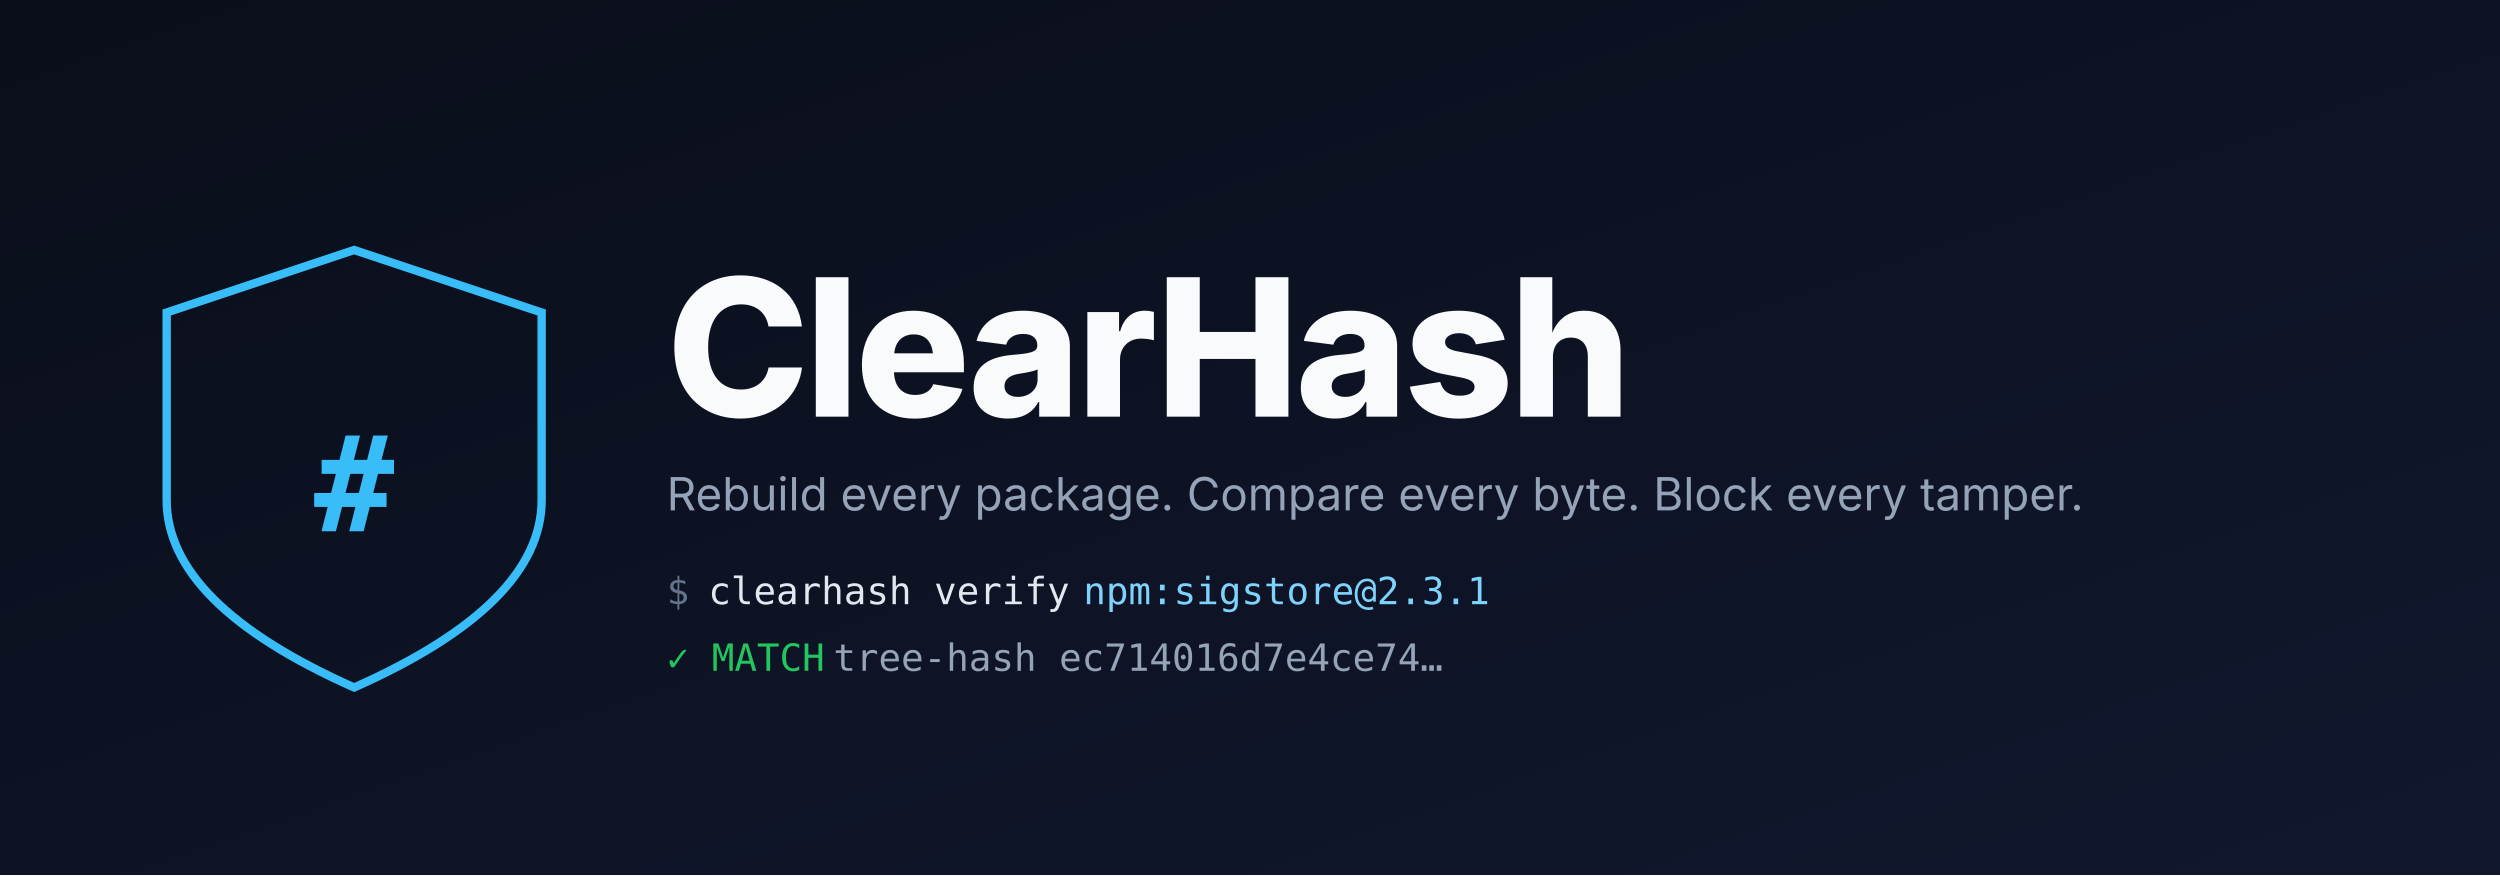
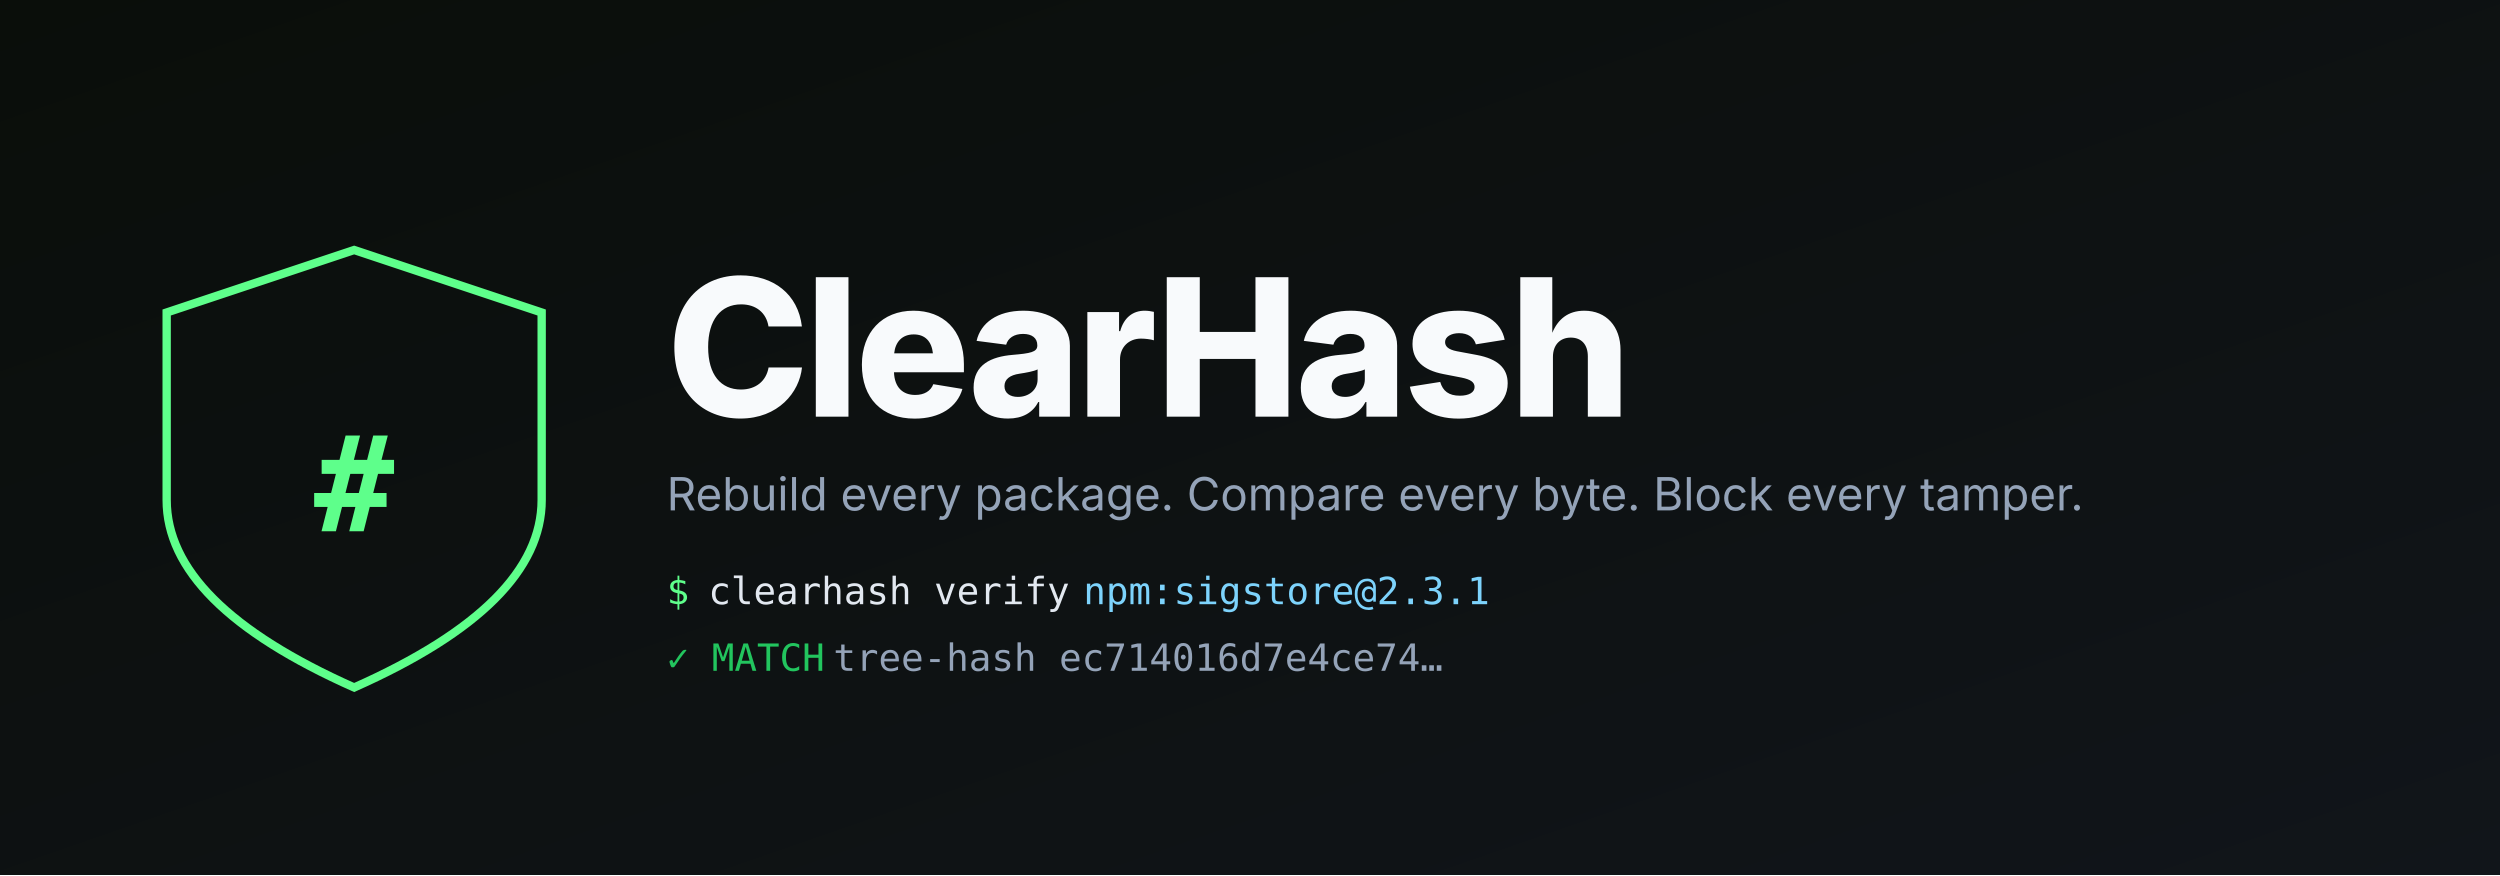
<svg xmlns="http://www.w3.org/2000/svg" viewBox="0 0 1200 420" width="1200" height="420">
  <defs>
    <linearGradient id="bg" x1="0" y1="0" x2="1" y2="1">
-       <stop offset="0" stop-color="#0a0e1a" />
-       <stop offset="1" stop-color="#11182e" />
+       <stop offset="0" stop-color="#0a0e0a" />
+       <stop offset="1" stop-color="#11151a" />
    </linearGradient>
  </defs>
  <rect width="1200" height="420" fill="url(#bg)" />
  <g transform="translate(80, 120)">
-     <path d="M 90,0 L 180,30 L 180,120 Q 180,170 90,210 Q 0,170 0,120 L 0,30 Z" fill="none" stroke="#38bdf8" stroke-width="4" />
-     <text x="90" y="135" text-anchor="middle" fill="#38bdf8" font-family="ui-monospace, 'SF Mono', Menlo, monospace" font-size="64" font-weight="700">#</text>
+     <path d="M 90,0 L 180,30 L 180,120 Q 180,170 90,210 Q 0,170 0,120 L 0,30 Z" fill="none" stroke="#5eff8b" stroke-width="4" />
+     <text x="90" y="135" text-anchor="middle" fill="#5eff8b" font-family="ui-monospace, 'SF Mono', Menlo, monospace" font-size="64" font-weight="700">#</text>
  </g>
  <text x="320" y="200" fill="#f8fafc" font-family="ui-sans-serif, -apple-system, 'Helvetica Neue', sans-serif" font-size="92" font-weight="800" letter-spacing="-2">ClearHash</text>
  <text x="320" y="245" fill="#94a3b8" font-family="ui-sans-serif, -apple-system, 'Helvetica Neue', sans-serif" font-size="22" font-weight="400">
    Rebuild every package. Compare every byte. Block every tamper.
  </text>
  <g transform="translate(320, 290)" font-family="ui-monospace, 'SF Mono', Menlo, monospace">
-     <text x="0" y="0" fill="#64748b" font-size="18">$ </text>
+     <text x="0" y="0" fill="#5eff8b" font-size="18">$ </text>
    <text x="20" y="0" fill="#e2e8f0" font-size="18">clearhash verify </text>
    <text x="200" y="0" fill="#7dd3fc" font-size="18">npm:sigstore@2.3.1</text>
    <text x="0" y="32" fill="#22c55e" font-size="18">✓ MATCH </text>
    <text x="80" y="32" fill="#94a3b8" font-size="18">tree-hash ec714016d7e4ce74…</text>
  </g>
</svg>
